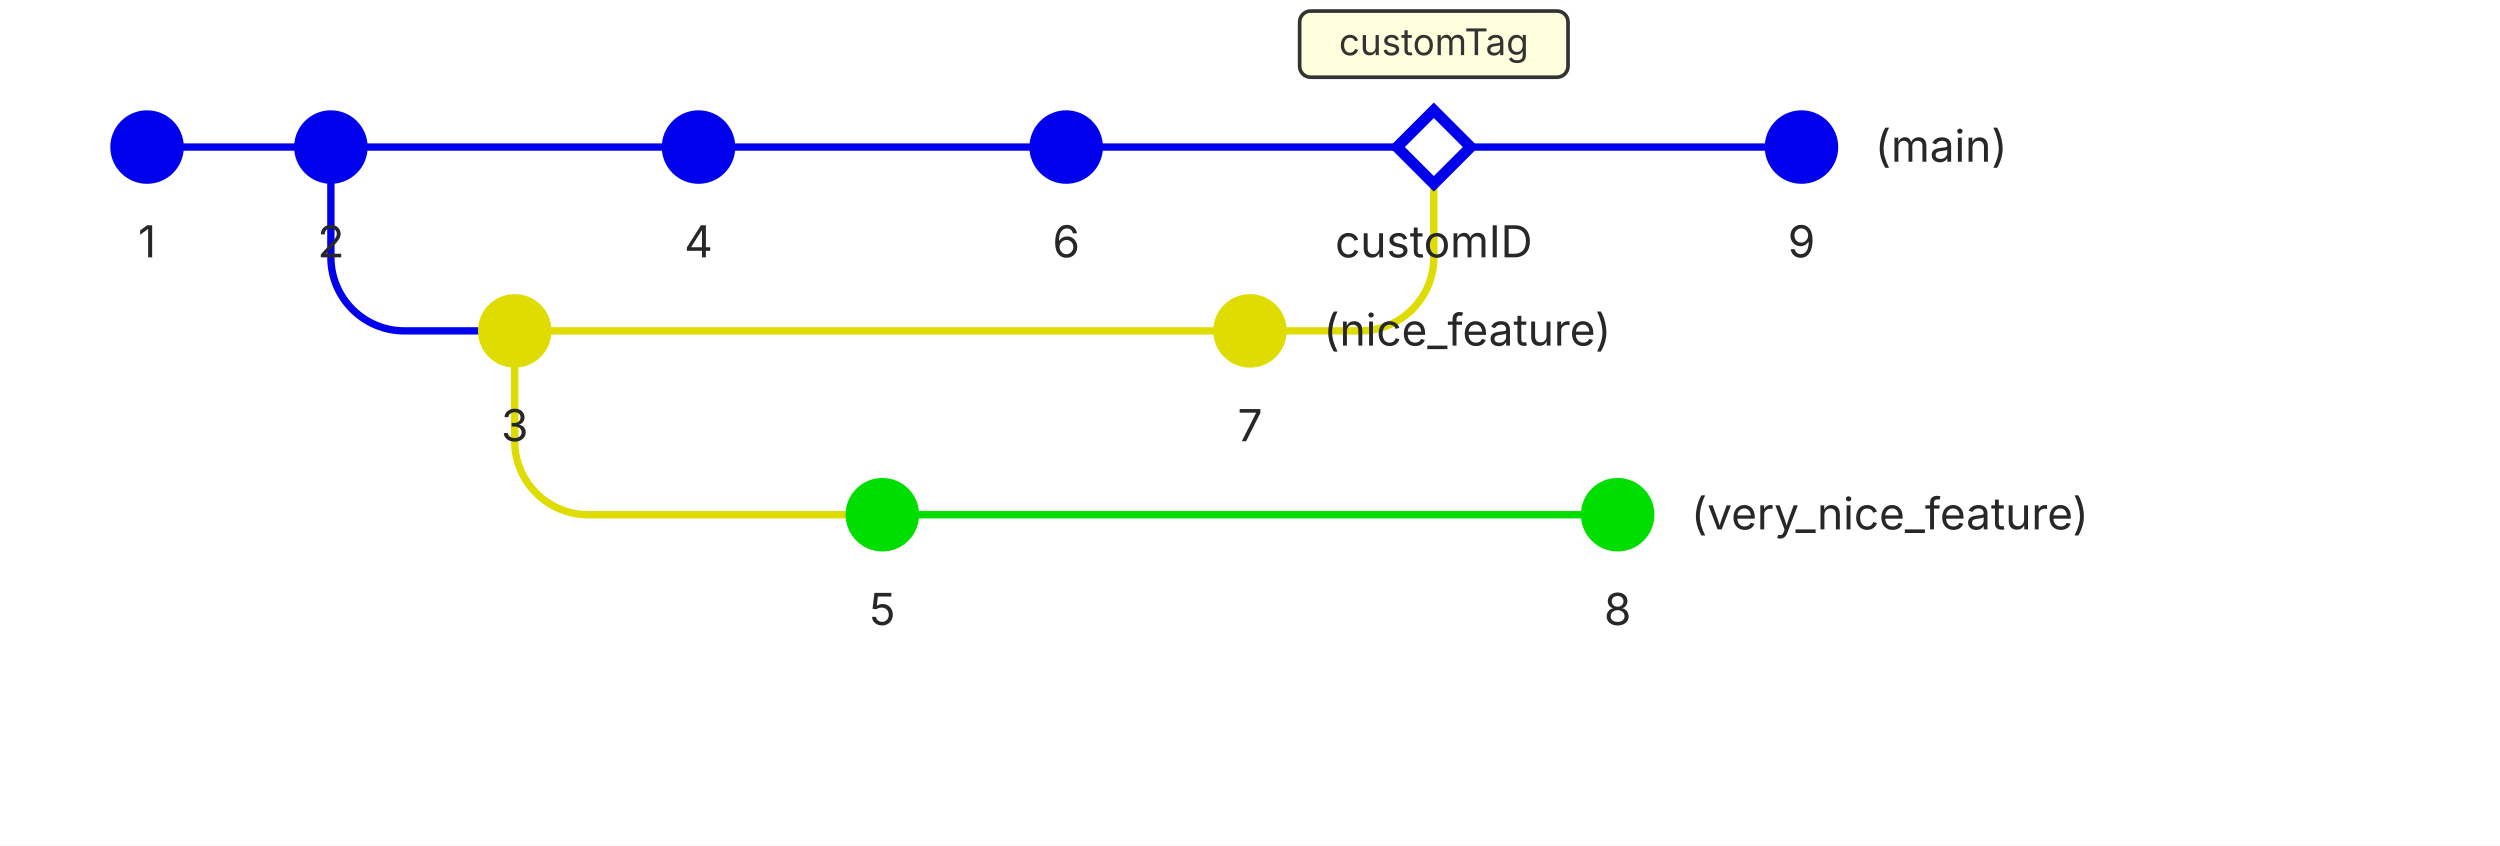
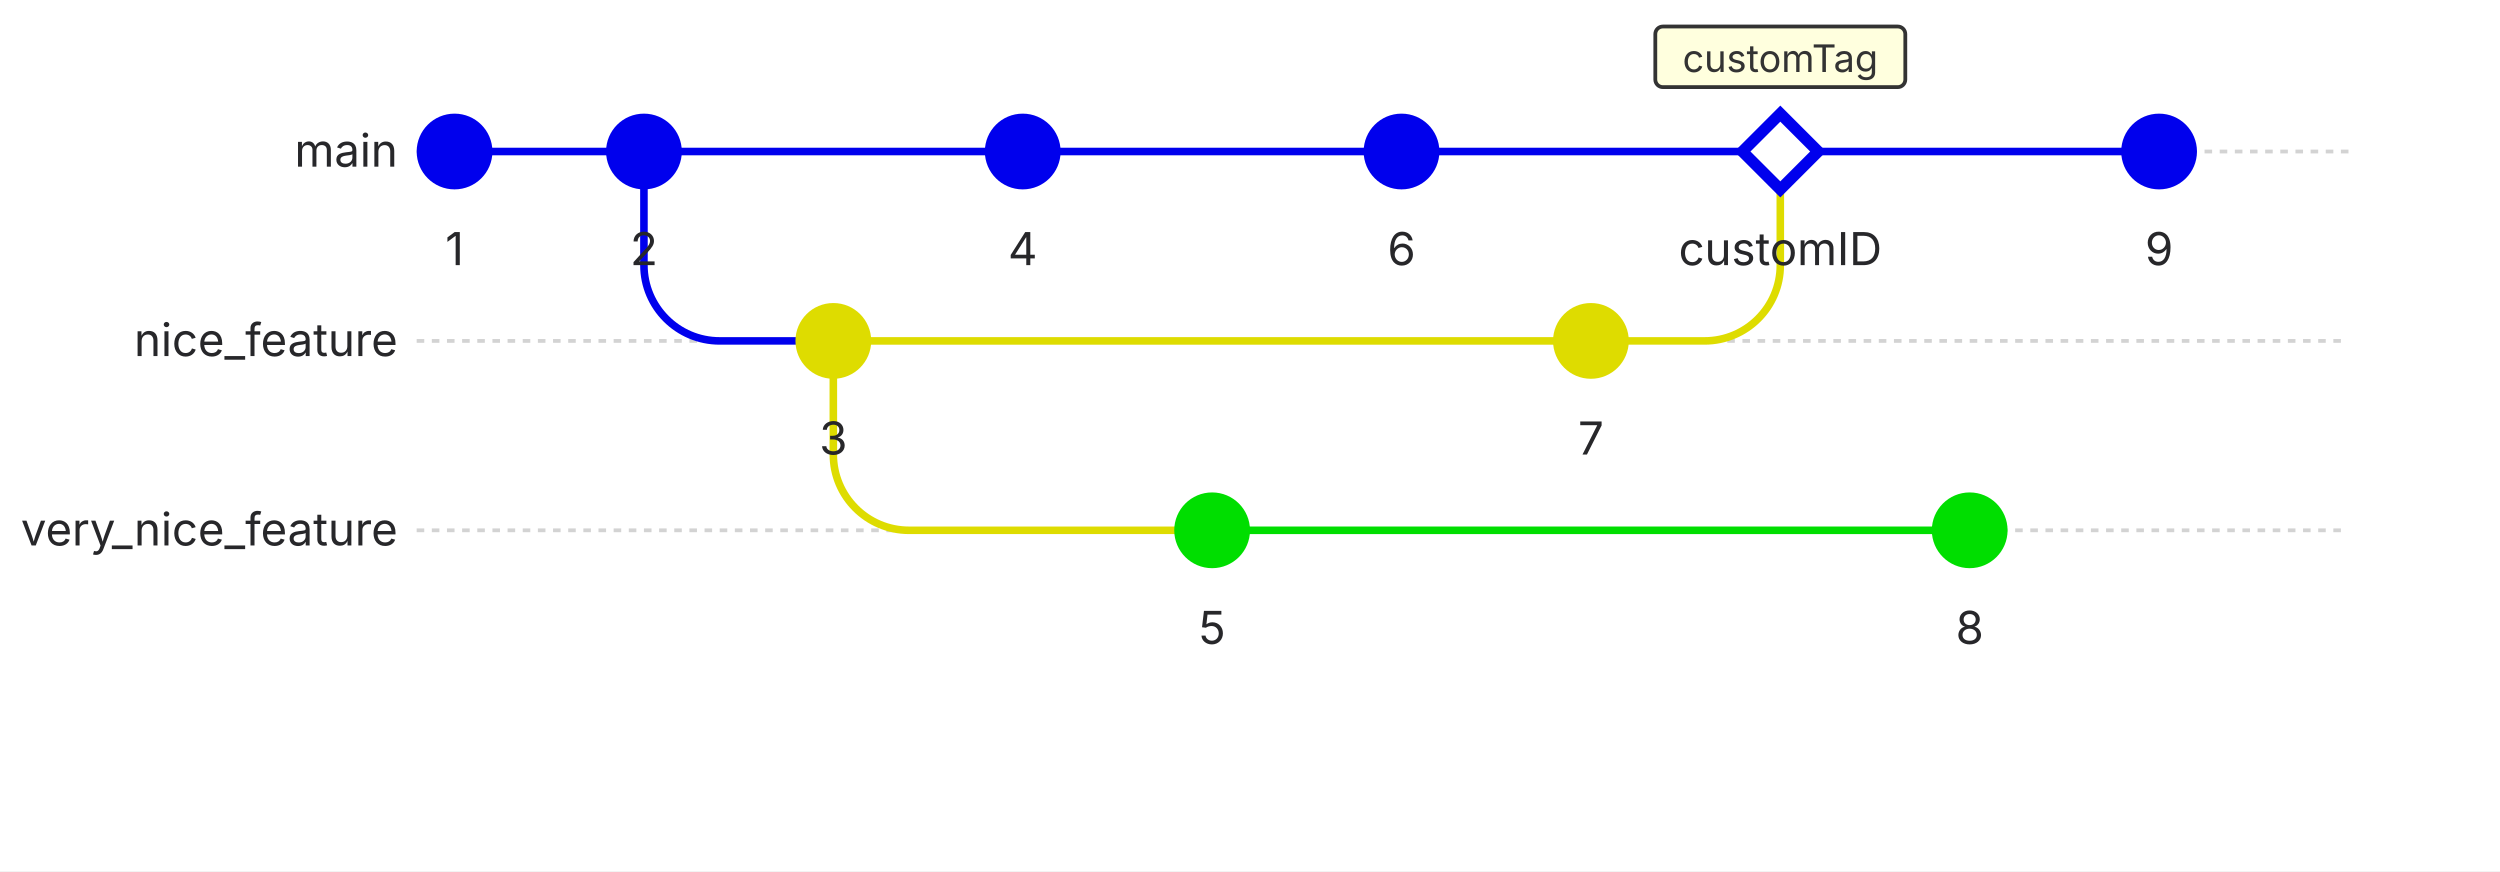
- <svg xmlns="http://www.w3.org/2000/svg" width="680" height="230" viewBox="0 0 680 230">
+ <svg xmlns="http://www.w3.org/2000/svg" width="660" height="230" viewBox="0 0 660 230">
  <style>
  .commit { fill: #FFFFFF; }
  .commit-text { font-family: 'Inter', sans-serif; font-size: 12px; fill: #27272A; text-anchor: middle; }
  .branch-text { font-family: 'Inter', sans-serif; font-size: 12px; fill: #27272A; }
  .tag-text { font-family: 'Inter', sans-serif; font-size: 10px; fill: #333; }
-   .tag-bg { fill: #FFFFDE; stroke: #333; stroke-width: 1; }
</style>
  <rect width="100%" height="100%" fill="#FFFFFF" />
-   <line x1="40" y1="40" x2="490" y2="40" stroke="#0000ED" stroke-width="2" />
-   <line x1="140" y1="90" x2="340" y2="90" stroke="#DEDC00" stroke-width="2" />
-   <line x1="240" y1="140" x2="440" y2="140" stroke="#00DE00" stroke-width="2" />
-   <path d="M 90 40 L 90 70 A 20 20 0 0 0 110 90 L 140 90" stroke="#0000ED" stroke-width="2" fill="none" />
-   <path d="M 140 90 L 140 120 A 20 20 0 0 0 160 140 L 240 140" stroke="#DEDC00" stroke-width="2" fill="none" />
-   <path d="M 340 90 L 370 90 A 20 20 0 0 0 390 70 L 390 40" stroke="#DEDC00" stroke-width="2" fill="none" />
-   <circle cx="40" cy="40" r="10" fill="#0000ED" stroke="#0000ED" stroke-width="0" />
-   <text x="40" y="70" class="commit-text">1</text>
-   <circle cx="90" cy="40" r="10" fill="#0000ED" stroke="#0000ED" stroke-width="0" />
-   <text x="90" y="70" class="commit-text">2</text>
-   <circle cx="140" cy="90" r="10" fill="#DEDC00" stroke="#DEDC00" stroke-width="0" />
-   <text x="140" y="120" class="commit-text">3</text>
-   <circle cx="190" cy="40" r="10" fill="#0000ED" stroke="#0000ED" stroke-width="0" />
-   <text x="190" y="70" class="commit-text">4</text>
-   <circle cx="240" cy="140" r="10" fill="#00DE00" stroke="#00DE00" stroke-width="0" />
-   <text x="240" y="170" class="commit-text">5</text>
-   <circle cx="290" cy="40" r="10" fill="#0000ED" stroke="#0000ED" stroke-width="0" />
-   <text x="290" y="70" class="commit-text">6</text>
-   <circle cx="340" cy="90" r="10" fill="#DEDC00" stroke="#DEDC00" stroke-width="0" />
-   <text x="340" y="120" class="commit-text">7</text>
-   <polygon points="390,30 400,40 390,50 380,40" fill="#FFFFFF" stroke="#0000ED" stroke-width="3" />
-   <text x="390" y="70" class="commit-text">customID</text>
-   <rect x="353.5" y="3" width="73" height="18" rx="3" class="tag-bg" />
-   <text x="390" y="15" class="tag-text" text-anchor="middle">customTag</text>
-   <circle cx="440" cy="140" r="10" fill="#00DE00" stroke="#00DE00" stroke-width="0" />
-   <text x="440" y="170" class="commit-text">8</text>
-   <circle cx="490" cy="40" r="10" fill="#0000ED" stroke="#0000ED" stroke-width="0" />
-   <text x="490" y="70" class="commit-text">9</text>
-   <text x="510" y="44" class="branch-text">(main)</text>
-   <text x="360" y="94" class="branch-text">(nice_feature)</text>
-   <text x="460" y="144" class="branch-text">(very_nice_feature)</text>
+   <line x1="110" y1="40" x2="120" y2="40" stroke="lightgrey" stroke-width="1" stroke-dasharray="2" />
+   <line x1="120" y1="40" x2="570" y2="40" stroke="#0000ED" stroke-width="2" />
+   <line x1="570" y1="40" x2="620" y2="40" stroke="lightgrey" stroke-width="1" stroke-dasharray="2" />
+   <line x1="110" y1="90" x2="220" y2="90" stroke="lightgrey" stroke-width="1" stroke-dasharray="2" />
+   <line x1="220" y1="90" x2="420" y2="90" stroke="#DEDC00" stroke-width="2" />
+   <line x1="420" y1="90" x2="620" y2="90" stroke="lightgrey" stroke-width="1" stroke-dasharray="2" />
+   <line x1="110" y1="140" x2="320" y2="140" stroke="lightgrey" stroke-width="1" stroke-dasharray="2" />
+   <line x1="320" y1="140" x2="520" y2="140" stroke="#00DE00" stroke-width="2" />
+   <line x1="520" y1="140" x2="620" y2="140" stroke="lightgrey" stroke-width="1" stroke-dasharray="2" />
+   <path d="M 170 40 L 170 70 A 20 20 0 0 0 190 90 L 220 90" stroke="#0000ED" stroke-width="2" fill="none" />
+   <path d="M 220 90 L 220 120 A 20 20 0 0 0 240 140 L 320 140" stroke="#DEDC00" stroke-width="2" fill="none" />
+   <path d="M 420 90 L 450 90 A 20 20 0 0 0 470 70 L 470 40" stroke="#DEDC00" stroke-width="2" fill="none" />
+   <circle cx="120" cy="40" r="10" fill="#0000ED" stroke="#0000ED" stroke-width="0" />
+   <text x="120" y="70" class="commit-text">1</text>
+   <circle cx="170" cy="40" r="10" fill="#0000ED" stroke="#0000ED" stroke-width="0" />
+   <text x="170" y="70" class="commit-text">2</text>
+   <circle cx="220" cy="90" r="10" fill="#DEDC00" stroke="#DEDC00" stroke-width="0" />
+   <text x="220" y="120" class="commit-text">3</text>
+   <circle cx="270" cy="40" r="10" fill="#0000ED" stroke="#0000ED" stroke-width="0" />
+   <text x="270" y="70" class="commit-text">4</text>
+   <circle cx="320" cy="140" r="10" fill="#00DE00" stroke="#00DE00" stroke-width="0" />
+   <text x="320" y="170" class="commit-text">5</text>
+   <circle cx="370" cy="40" r="10" fill="#0000ED" stroke="#0000ED" stroke-width="0" />
+   <text x="370" y="70" class="commit-text">6</text>
+   <circle cx="420" cy="90" r="10" fill="#DEDC00" stroke="#DEDC00" stroke-width="0" />
+   <text x="420" y="120" class="commit-text">7</text>
+   <polygon points="470,30 480,40 470,50 460,40" fill="#FFFFFF" stroke="#0000ED" stroke-width="3" />
+   <text x="470" y="70" class="commit-text">customID</text>
+   <rect x="437" y="7" width="66" height="16" rx="2" fill="#FFFFDE" stroke="#333" stroke-width="1" />
+   <text x="470" y="19" class="tag-text" text-anchor="middle">customTag</text>
+   <circle cx="520" cy="140" r="10" fill="#00DE00" stroke="#00DE00" stroke-width="0" />
+   <text x="520" y="170" class="commit-text">8</text>
+   <circle cx="570" cy="40" r="10" fill="#0000ED" stroke="#0000ED" stroke-width="0" />
+   <text x="570" y="70" class="commit-text">9</text>
+   <text x="105" y="44" class="branch-text" text-anchor="end" fill="#0000ED">main</text>
+   <text x="105" y="94" class="branch-text" text-anchor="end" fill="#DEDC00">nice_feature</text>
+   <text x="105" y="144" class="branch-text" text-anchor="end" fill="#00DE00">very_nice_feature</text>
</svg>
